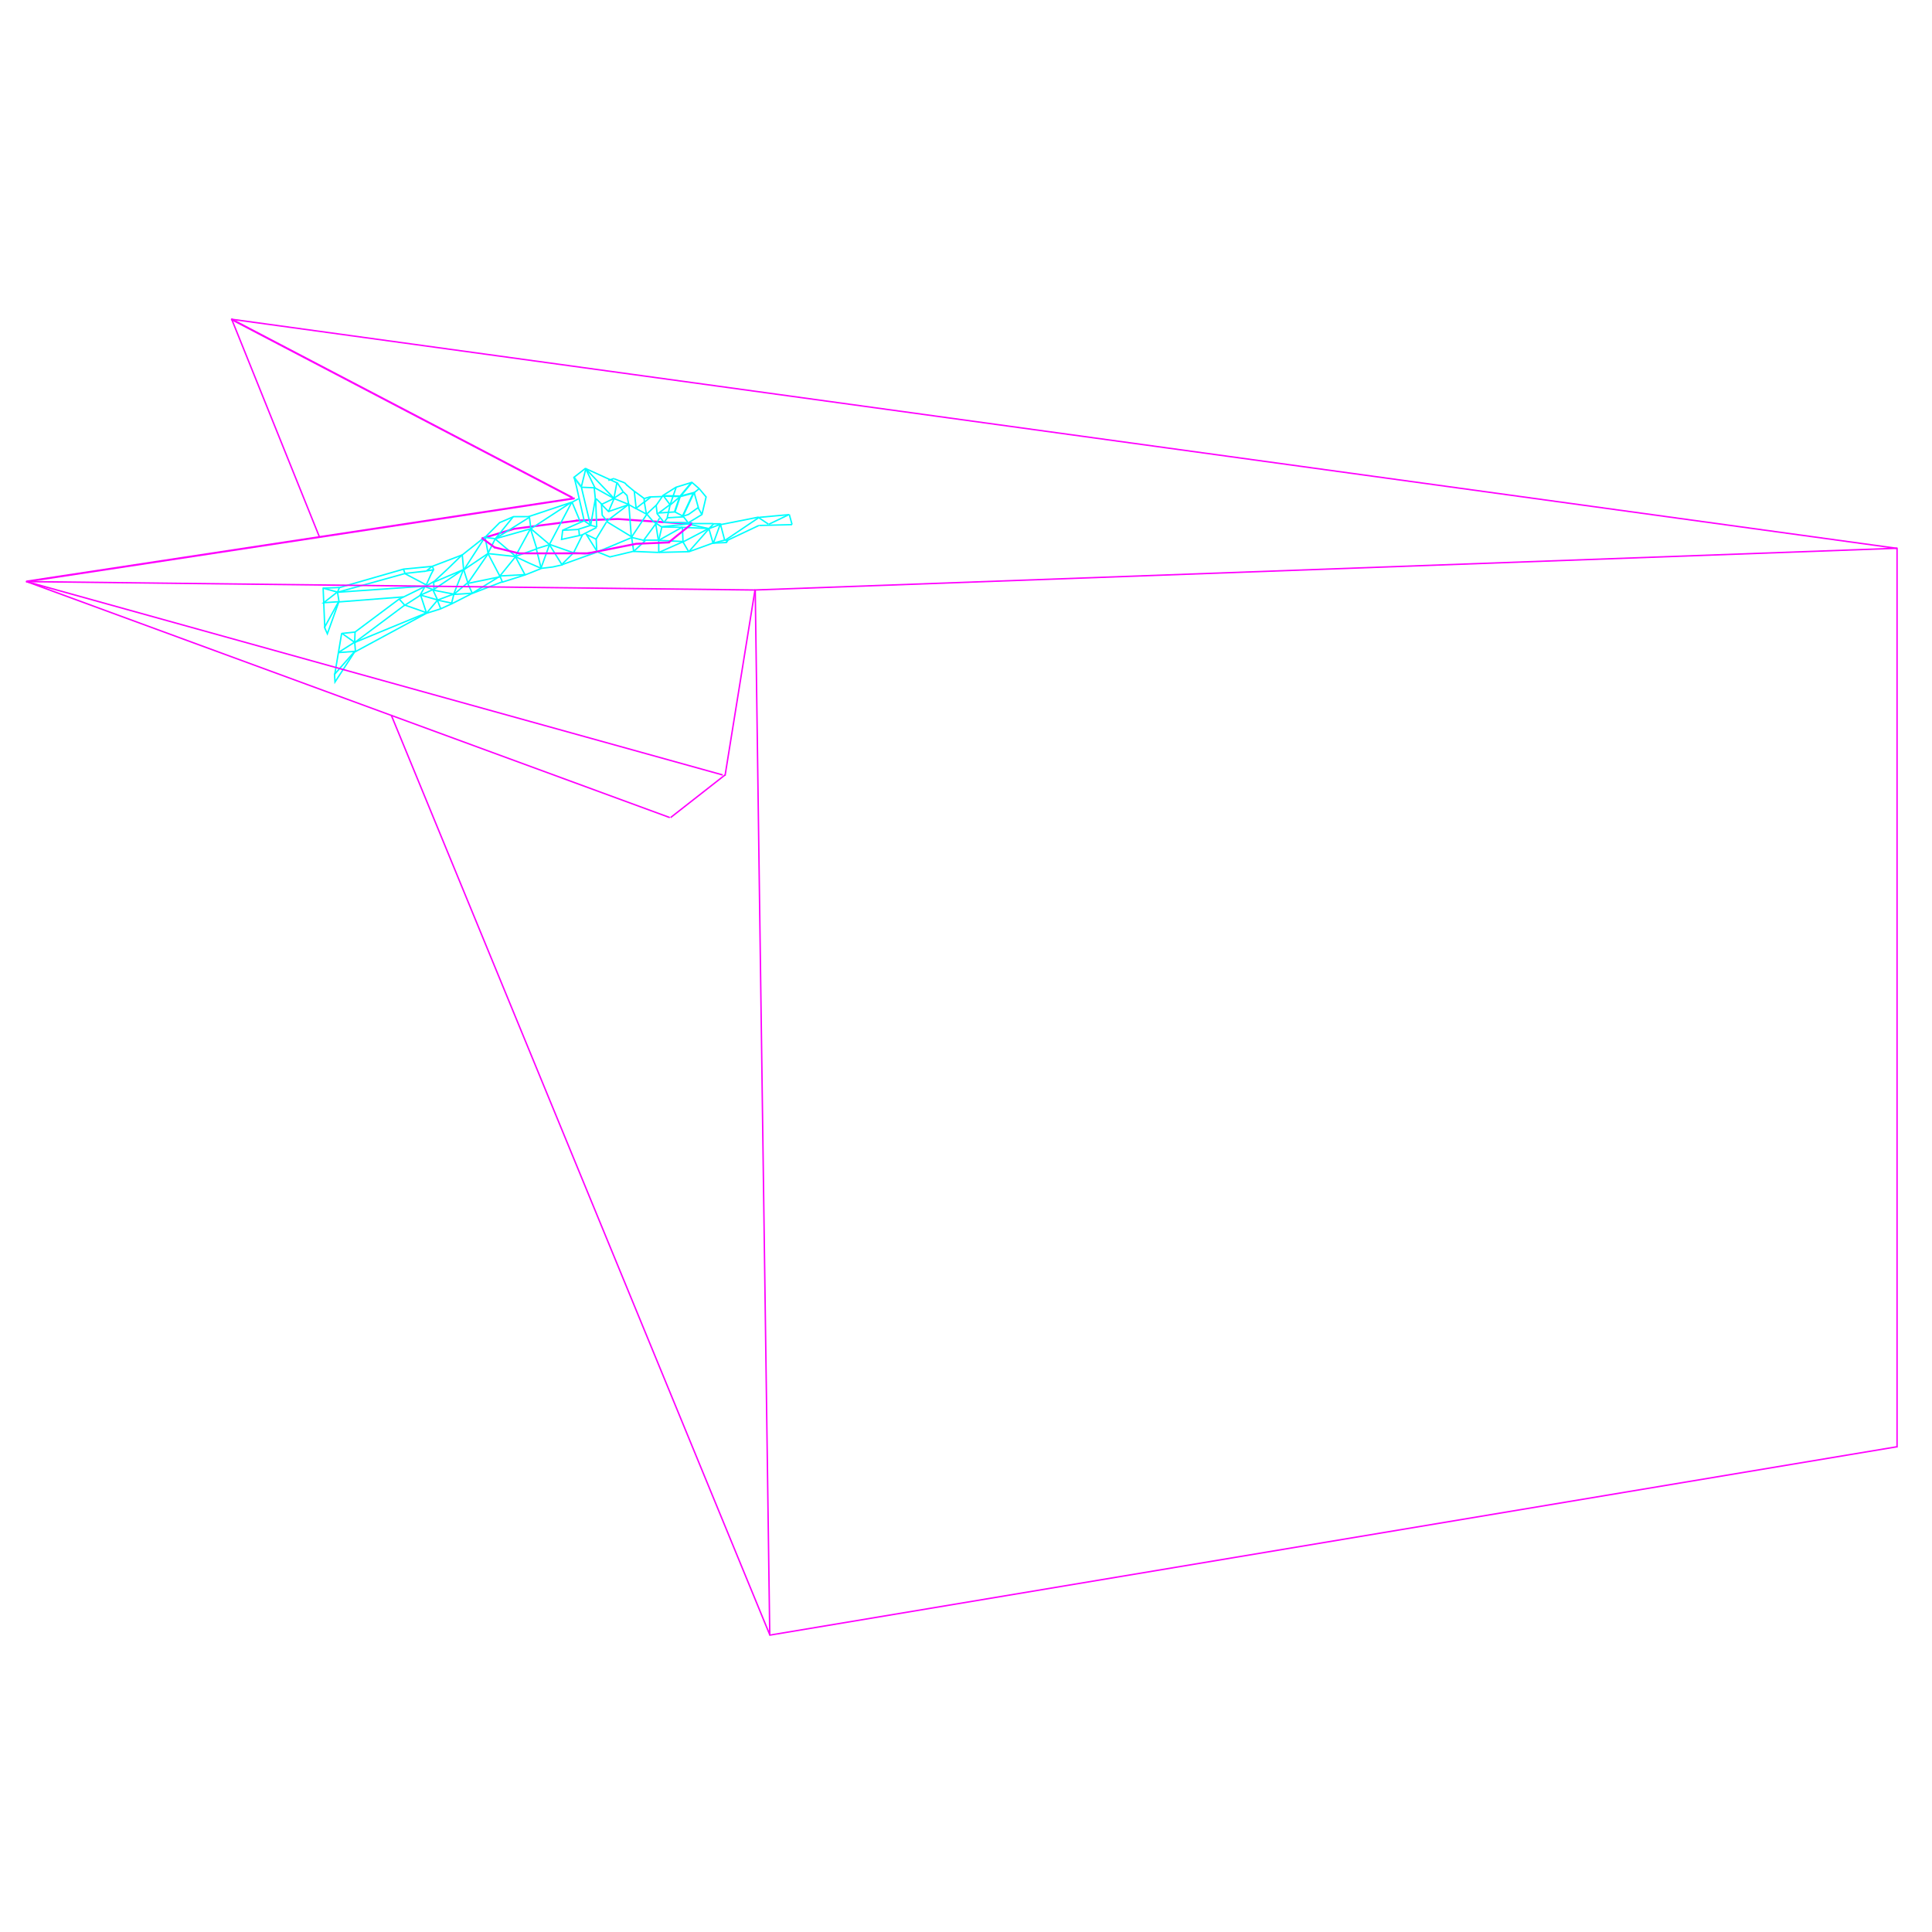
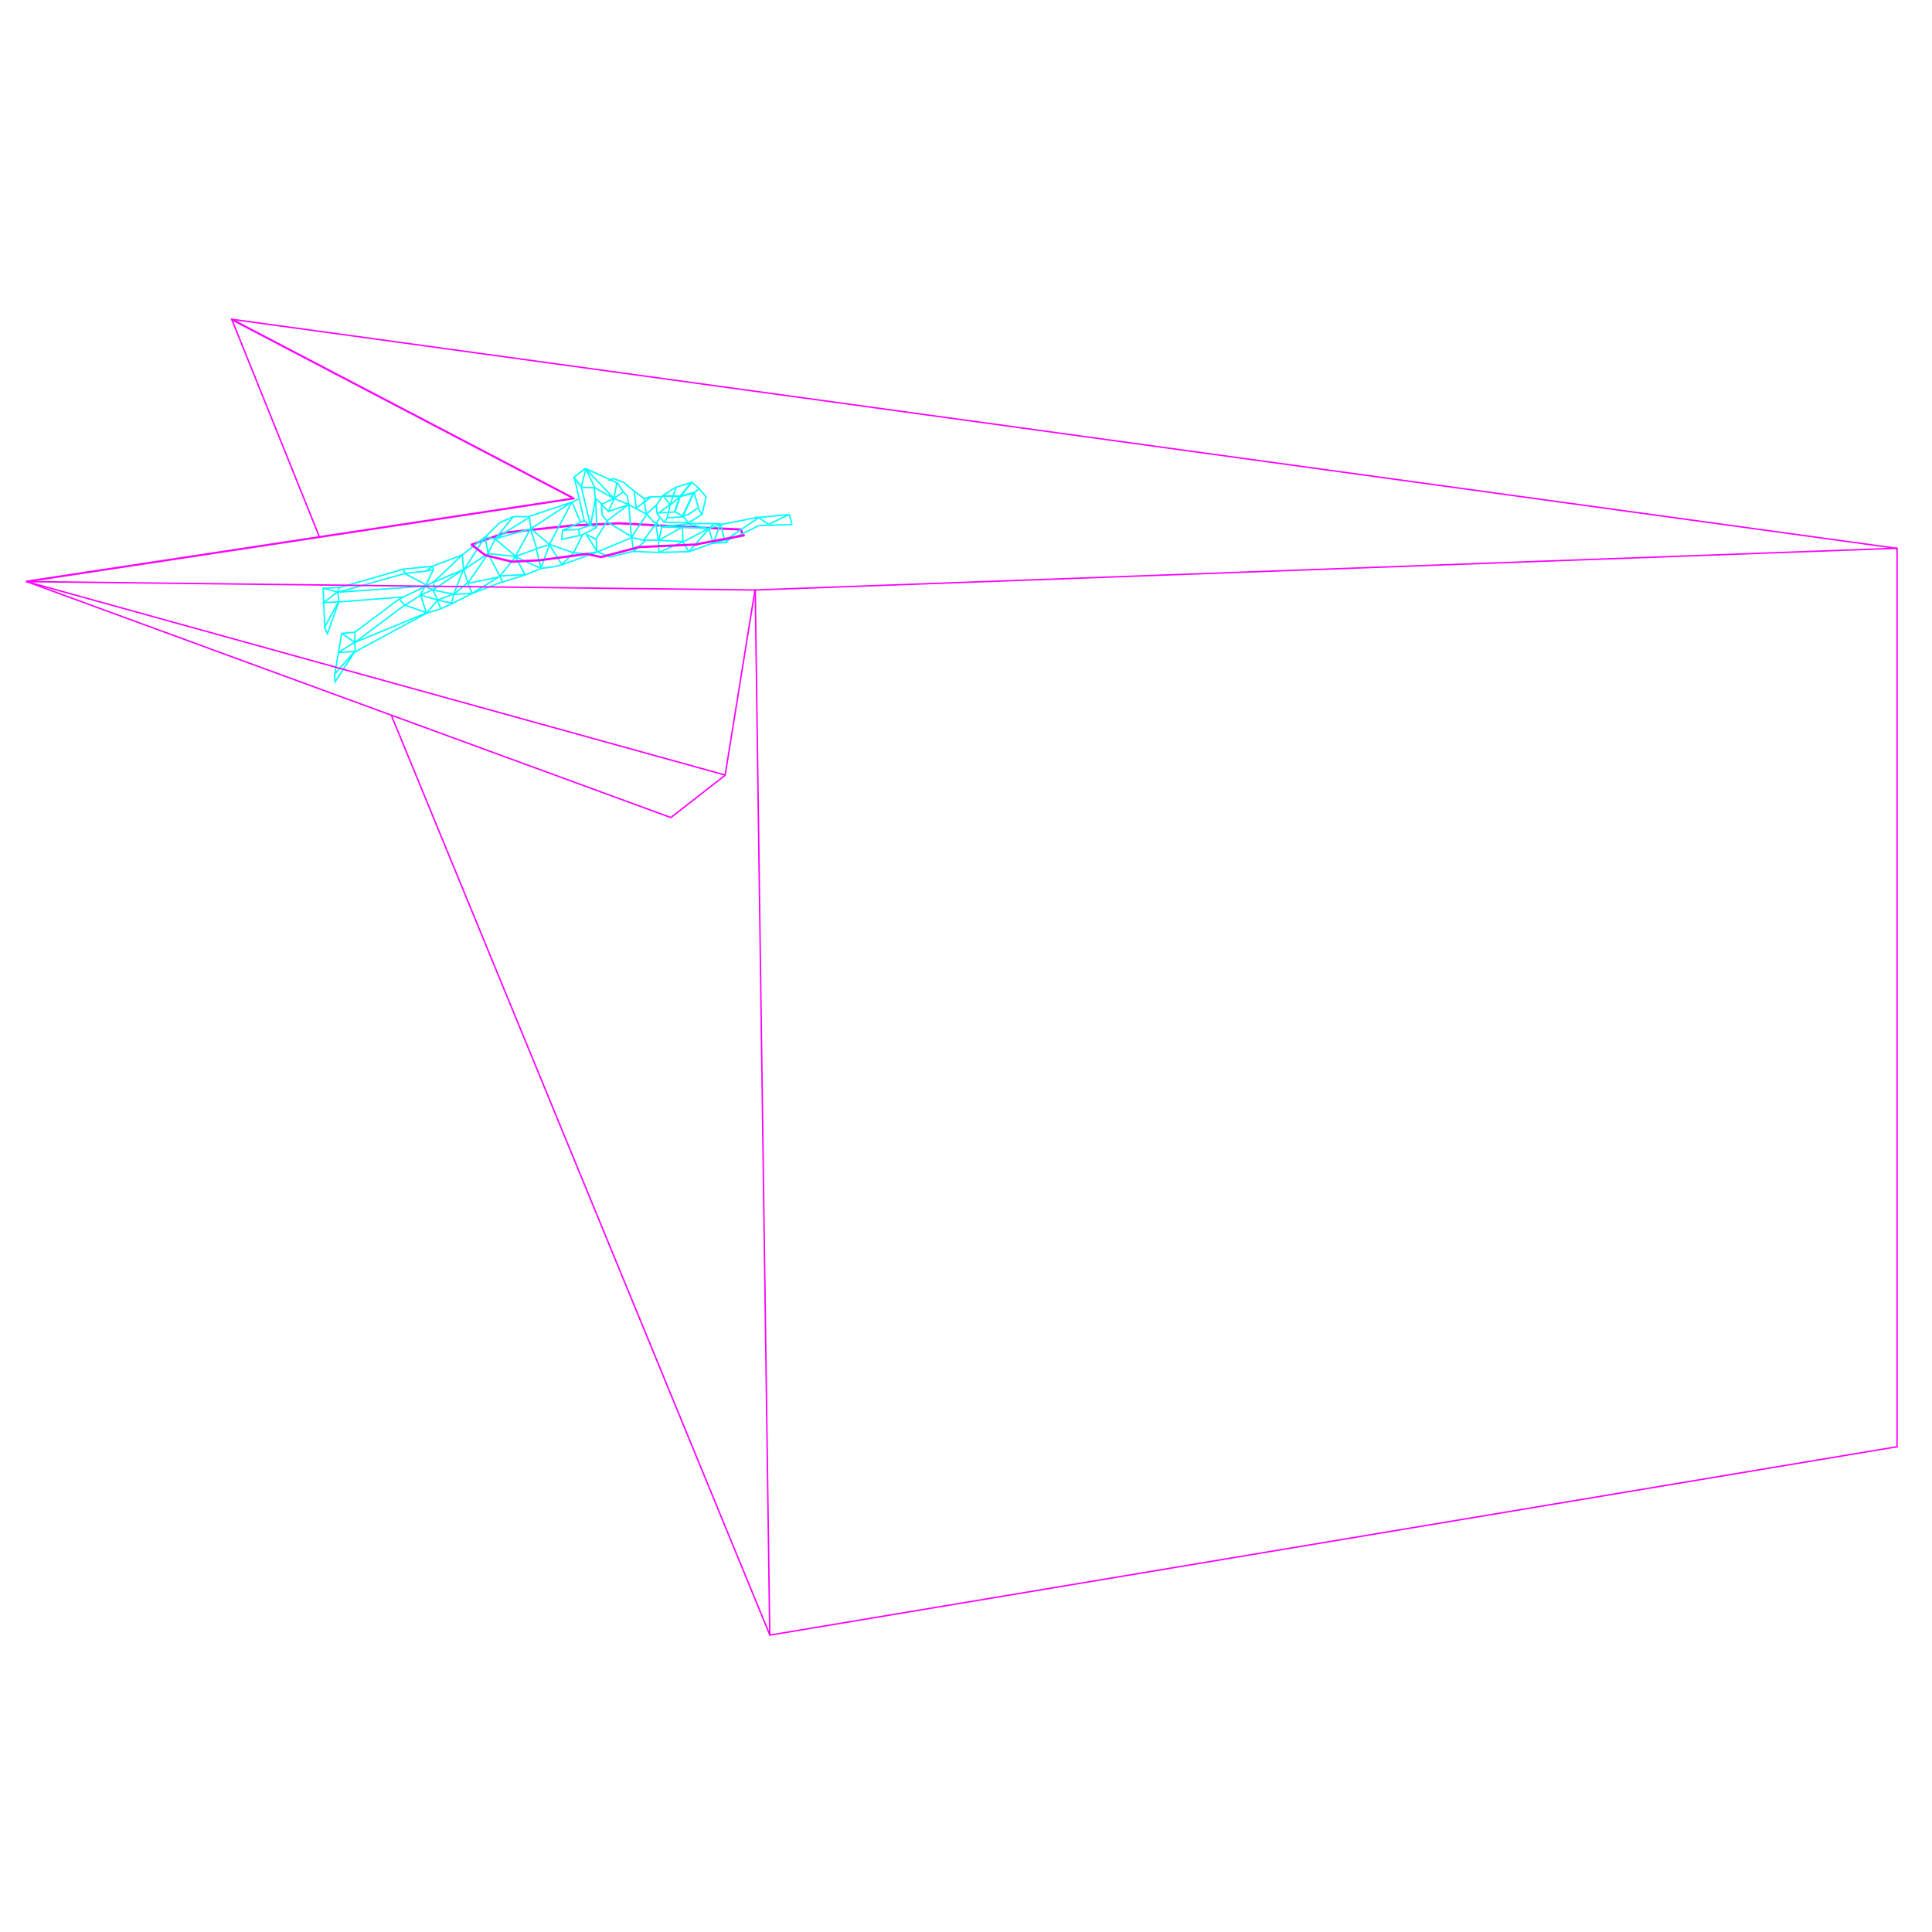
<svg xmlns="http://www.w3.org/2000/svg" id="svg3094" version="1.1" width="1000" height="1000">
  <defs id="defs3098" />
-   <path style="fill:none;stroke:#ff00ff;stroke-width:1px;stroke-linecap:butt;stroke-linejoin:miter;stroke-opacity:1" d="m 358.387,270.843 -8.805,-0.138 -29.854,-2.064 -21.6,0.825" id="path3163" />
-   <path style="fill:none;stroke:#ff00ff;stroke-width:1px;stroke-linecap:butt;stroke-linejoin:miter;stroke-opacity:1" d="m 249.427,278.685 16.647,-4.953 32.606,-4.265" id="path3161" />
+   <path style="fill:none;stroke:#ff00ff;stroke-width:1.141px;stroke-linecap:butt;stroke-linejoin:miter;stroke-opacity:1" d="m 295.399,272.014 25.17,-1.16 30.821,1.712 32.119,1.502 0.935,3.079" id="path3163" />
+   <path style="fill:none;stroke:#ff00ff;stroke-width:1.141px;stroke-linecap:butt;stroke-linejoin:miter;stroke-opacity:1" d="m 243.88,281.997 17.979,-6.377 34.351,-3.627" id="path3161" />
  <path style="fill:none;stroke:#00ffff;stroke-width:0.742px;stroke-linecap:butt;stroke-linejoin:miter;stroke-opacity:1" d="m 349.849,252.212 8.272,-2.553 3.779,3.268 3.574,4.289 -2.145,9.089 -7.047,4.289 -12.664,-0.306 -2.043,-2.553 -1.43,-1.838 -0.511,-4.289 3.574,-5.208 z" id="path2983" />
  <path style="fill:none;stroke:#00ffff;stroke-width:0.742px;stroke-linecap:butt;stroke-linejoin:miter;stroke-opacity:1" d="m 343.21,256.399 3.574,4.8 -5.815,4.321 8.339,-0.552 4.318,2.257" id="path2987" />
  <path style="fill:none;stroke:#00ffff;stroke-width:0.742px;stroke-linecap:butt;stroke-linejoin:miter;stroke-opacity:1" d="m 345.34,267.998 1.569,-6.898 3.042,-8.786" id="path2989" />
  <path style="fill:none;stroke:#00ffff;stroke-width:0.742px;stroke-linecap:butt;stroke-linejoin:miter;stroke-opacity:1" d="m 351.949,257.074 -4.969,4.242" id="path2993" />
  <path style="fill:none;stroke:#00ffff;stroke-width:0.742px;stroke-linecap:butt;stroke-linejoin:miter;stroke-opacity:1" d="m 353.52,267.191 2.845,-0.91 5.086,-3.617 -2.145,-7.66 2.695,-2.18" id="path2997" />
  <path style="fill:none;stroke:#00ffff;stroke-width:0.742px;stroke-linecap:butt;stroke-linejoin:miter;stroke-opacity:1" d="m 353.423,267.021 2.553,3.268" id="path2999" />
  <path style="fill:none;stroke:#00ffff;stroke-width:0.742px;stroke-linecap:butt;stroke-linejoin:miter;stroke-opacity:1" d="m 363.161,266.106 -1.949,-3.508" id="path3001" />
  <path style="fill:none;stroke:#00ffff;stroke-width:0.742px;stroke-linecap:butt;stroke-linejoin:miter;stroke-opacity:1" d="m 343.823,270.186 1.697,-2.203 8.078,-0.457" id="path3003" />
  <path style="fill:none;stroke:#00ffff;stroke-width:0.742px;stroke-linecap:butt;stroke-linejoin:miter;stroke-opacity:1" d="m 342.802,257.012 -6.536,0.204 -2.757,0.817" id="path3007" />
  <path style="fill:none;stroke:#00ffff;stroke-width:0.742px;stroke-linecap:butt;stroke-linejoin:miter;stroke-opacity:1" d="m 334.938,265.897 4.8,-4.494" id="path3009" />
  <path style="fill:none;stroke:#00ffff;stroke-width:0.742px;stroke-linecap:butt;stroke-linejoin:miter;stroke-opacity:1" d="m 333.406,257.829 0.102,2.145 3.268,-2.655" id="path3011" />
  <path style="fill:none;stroke:#00ffff;stroke-width:0.742px;stroke-linecap:butt;stroke-linejoin:miter;stroke-opacity:1" d="m 333.508,259.872 1.021,5.923 3.677,4.289 1.634,0.613 1.532,-2.451" id="path3013" />
  <path style="fill:none;stroke:#00ffff;stroke-width:0.742px;stroke-linecap:butt;stroke-linejoin:miter;stroke-opacity:1" d="m 328.365,254.287 5.199,3.827" id="path3783" />
  <path style="fill:none;stroke:#00ffff;stroke-width:0.742px;stroke-linecap:butt;stroke-linejoin:miter;stroke-opacity:1" d="m 324.466,251.109 3.827,3.177" id="path3785" />
  <path style="fill:none;stroke:#00ffff;stroke-width:0.742px;stroke-linecap:butt;stroke-linejoin:miter;stroke-opacity:1" d="m 323.238,249.809 1.444,1.517" id="path3787" />
  <path style="fill:none;stroke:#00ffff;stroke-width:0.742px;stroke-linecap:butt;stroke-linejoin:miter;stroke-opacity:1" d="m 317.967,247.86 5.272,2.022" id="path3789" />
  <path style="fill:none;stroke:#00ffff;stroke-width:0.742px;stroke-linecap:butt;stroke-linejoin:miter;stroke-opacity:1" d="m 319.339,249.665 3.105,4.694" id="path3791" />
  <path style="fill:none;stroke:#00ffff;stroke-width:0.742px;stroke-linecap:butt;stroke-linejoin:miter;stroke-opacity:1" d="m 322.588,254.648 -4.838,3.25" id="path3793" />
  <path style="fill:none;stroke:#00ffff;stroke-width:0.742px;stroke-linecap:butt;stroke-linejoin:miter;stroke-opacity:1" d="m 317.894,247.643 -3.033,1.011" id="path3795" />
  <path style="fill:none;stroke:#00ffff;stroke-width:0.742px;stroke-linecap:butt;stroke-linejoin:miter;stroke-opacity:1" d="m 319.266,249.882 -16.32,-7.438" id="path3797" />
  <path style="fill:none;stroke:#00ffff;stroke-width:0.742px;stroke-linecap:butt;stroke-linejoin:miter;stroke-opacity:1" d="m 322.444,254.431 2.094,2.022 0.867,4.622 -7.583,-3.033" id="path3799" />
  <path style="fill:none;stroke:#00ffff;stroke-width:0.742px;stroke-linecap:butt;stroke-linejoin:miter;stroke-opacity:1" d="m 329.304,263.458 -1.011,-9.243" id="path3801" />
  <path style="fill:none;stroke:#00ffff;stroke-width:0.742px;stroke-linecap:butt;stroke-linejoin:miter;stroke-opacity:1" d="m 328.943,263.313 4.55,-3.539" id="path3803" />
  <path style="fill:none;stroke:#00ffff;stroke-width:0.742px;stroke-linecap:butt;stroke-linejoin:miter;stroke-opacity:1" d="m 303.09,242.371 -5.922,4.622 1.155,4.622 4.044,17.909 -11.121,4.911 -0.578,4.766 10.543,-2.311 7.655,-3.9" id="path3805" />
  <path style="fill:none;stroke:#00ffff;stroke-width:0.742px;stroke-linecap:butt;stroke-linejoin:miter;stroke-opacity:1" d="m 308.145,258.258 -2.455,13.865 -4.766,-19.931 6.644,0.289 z" id="path3807" />
  <path style="fill:none;stroke:#00ffff;stroke-width:0.742px;stroke-linecap:butt;stroke-linejoin:miter;stroke-opacity:1" d="m 300.924,251.904 2.311,-9.388" id="path3811" />
  <path style="fill:none;stroke:#00ffff;stroke-width:0.742px;stroke-linecap:butt;stroke-linejoin:miter;stroke-opacity:1" d="m 308.001,252.626 -4.911,-10.11" id="path3813" />
  <path style="fill:none;stroke:#00ffff;stroke-width:0.742px;stroke-linecap:butt;stroke-linejoin:miter;stroke-opacity:1" d="M 308.867,272.846 308.29,258.114" id="path3826" />
  <path style="fill:none;stroke:#00ffff;stroke-width:0.742px;stroke-linecap:butt;stroke-linejoin:miter;stroke-opacity:1" d="m 305.628,271.923 -6.638,2.145 -7.762,0.409" id="path3828" />
  <path style="fill:none;stroke:#00ffff;stroke-width:0.742px;stroke-linecap:butt;stroke-linejoin:miter;stroke-opacity:1" d="m 299.602,274.169 0.306,2.962" id="path3830" />
  <path style="fill:none;stroke:#00ffff;stroke-width:0.742px;stroke-linecap:butt;stroke-linejoin:miter;stroke-opacity:1" d="m 308.691,272.74 -3.064,-0.919 -3.472,-2.349" id="path3832" />
  <path style="fill:none;stroke:#00ffff;stroke-width:0.742px;stroke-linecap:butt;stroke-linejoin:miter;stroke-opacity:1" d="m 307.721,252.416 10.162,5.668" id="path3834" />
  <path style="fill:none;stroke:#00ffff;stroke-width:0.742px;stroke-linecap:butt;stroke-linejoin:miter;stroke-opacity:1" d="m 303.023,242.51 14.757,15.421 1.532,-8.17" id="path3836" />
  <path style="fill:none;stroke:#00ffff;stroke-width:0.742px;stroke-linecap:butt;stroke-linejoin:miter;stroke-opacity:1" d="m 317.73,257.982 -6.23,3.013 -3.013,-2.911" id="path3838" />
  <path style="fill:none;stroke:#00ffff;stroke-width:0.742px;stroke-linecap:butt;stroke-linejoin:miter;stroke-opacity:1" d="m 311.347,261.097 3.626,3.677 10.519,-3.626" id="path3840" />
  <path style="fill:none;stroke:#00ffff;stroke-width:0.742px;stroke-linecap:butt;stroke-linejoin:miter;stroke-opacity:1" d="m 317.832,258.136 -2.911,6.74" id="path3842" />
  <path style="fill:none;stroke:#00ffff;stroke-width:0.742px;stroke-linecap:butt;stroke-linejoin:miter;stroke-opacity:1" d="m 313.917,270.169 -5.346,8.793 0.324,6.646" id="path3844" />
  <path style="fill:none;stroke:#00ffff;stroke-width:0.742px;stroke-linecap:butt;stroke-linejoin:miter;stroke-opacity:1" d="m 308.759,279.191 -5.276,-2.571 5.617,8.885" id="path3846" />
  <path style="fill:none;stroke:#00ffff;stroke-width:0.742px;stroke-linecap:butt;stroke-linejoin:miter;stroke-opacity:1" d="m 311.709,266.745 -0.401,-6.008" id="path3848" />
  <path style="fill:none;stroke:#00ffff;stroke-width:0.742px;stroke-linecap:butt;stroke-linejoin:miter;stroke-opacity:1" d="m 311.649,266.618 2.837,3.402" id="path3860" />
  <path style="fill:none;stroke:#00ffff;stroke-width:0.742px;stroke-linecap:butt;stroke-linejoin:miter;stroke-opacity:1" d="m 309.156,285.7 17.548,-7.366" id="path3862" />
  <path style="fill:none;stroke:#00ffff;stroke-width:0.742px;stroke-linecap:butt;stroke-linejoin:miter;stroke-opacity:1" d="m 308.744,285.445 6.933,2.813 12.545,-2.991" id="path3864" />
  <path style="fill:none;stroke:#00ffff;stroke-width:0.742px;stroke-linecap:butt;stroke-linejoin:miter;stroke-opacity:1" d="m 313.923,269.813 11.41,-8.666" id="path3881" />
  <path style="fill:none;stroke:#00ffff;stroke-width:0.742px;stroke-linecap:butt;stroke-linejoin:miter;stroke-opacity:1" d="m 327.499,278.19 -13.287,-8.088" id="path3883" />
  <path style="fill:none;stroke:#00ffff;stroke-width:0.742px;stroke-linecap:butt;stroke-linejoin:miter;stroke-opacity:1" d="m 325.477,260.714 1.3,17.332" id="path3885" />
  <path style="fill:none;stroke:#00ffff;stroke-width:0.742px;stroke-linecap:butt;stroke-linejoin:miter;stroke-opacity:1" d="m 329.232,263.313 -3.322,-1.878" id="path3887" />
  <path style="fill:none;stroke:#00ffff;stroke-width:0.742px;stroke-linecap:butt;stroke-linejoin:miter;stroke-opacity:1" d="m 299.5,258.136 -3.064,1.634 -22.468,7.512 0.817,6.377 20.63,-13.481" id="path3889" />
  <path style="fill:none;stroke:#00ffff;stroke-width:0.742px;stroke-linecap:butt;stroke-linejoin:miter;stroke-opacity:1" d="M 284.385,281.829 296.028,259.77" id="path3891" />
  <path style="fill:none;stroke:#00ffff;stroke-width:0.742px;stroke-linecap:butt;stroke-linejoin:miter;stroke-opacity:1" d="m 274.785,273.659 9.396,7.966" id="path3893" />
  <path style="fill:none;stroke:#00ffff;stroke-width:0.742px;stroke-linecap:butt;stroke-linejoin:miter;stroke-opacity:1" d="m 296.028,259.77 4.289,10.213" id="path3895" />
  <path style="fill:none;stroke:#00ffff;stroke-width:0.742px;stroke-linecap:butt;stroke-linejoin:miter;stroke-opacity:1" d="m 301.543,276.723 -4.667,9.404 -12.286,-4.297" id="path3899" />
  <path style="fill:none;stroke:#00ffff;stroke-width:0.742px;stroke-linecap:butt;stroke-linejoin:miter;stroke-opacity:1" d="m 296.803,286.042 5.864,0.591 6.424,-1.007" id="path3901" />
  <path style="fill:none;stroke:#00ffff;stroke-width:0.742px;stroke-linecap:butt;stroke-linejoin:miter;stroke-opacity:1" d="m 290.782,292.16 6.009,-5.962" id="path3903" />
  <path style="fill:none;stroke:#00ffff;stroke-width:0.742px;stroke-linecap:butt;stroke-linejoin:miter;stroke-opacity:1" d="m 309.025,285.764 -18.074,6.491" id="path3905" />
  <path style="fill:none;stroke:#00ffff;stroke-width:0.742px;stroke-linecap:butt;stroke-linejoin:miter;stroke-opacity:1" d="m 326.921,278.045 1.083,7.366" id="path3907" />
  <path style="fill:none;stroke:#00ffff;stroke-width:0.742px;stroke-linecap:butt;stroke-linejoin:miter;stroke-opacity:1" d="m 329.219,263.242 5.208,2.757" id="path3909" />
  <path style="fill:none;stroke:#00ffff;stroke-width:0.742px;stroke-linecap:butt;stroke-linejoin:miter;stroke-opacity:1" d="m 326.87,278.05 7.966,-11.949" id="path3911" />
  <path style="fill:none;stroke:#00ffff;stroke-width:0.742px;stroke-linecap:butt;stroke-linejoin:miter;stroke-opacity:1" d="m 273.888,267.395 -8.106,0.028 -7.118,3.055 -7.572,7.572" id="path3044" />
  <path style="fill:none;stroke:#00ffff;stroke-width:0.742px;stroke-linecap:butt;stroke-linejoin:miter;stroke-opacity:1" d="m 256.3,278.969 9.308,-11.444" id="path3046" />
  <path style="fill:none;stroke:#00ffff;stroke-width:0.742px;stroke-linecap:butt;stroke-linejoin:miter;stroke-opacity:1" d="m 273.968,267.761 -17.668,11.107" id="path3048" />
  <path style="fill:none;stroke:#00ffff;stroke-width:0.742px;stroke-linecap:butt;stroke-linejoin:miter;stroke-opacity:1" d="m 251.194,278.152 5.106,0.715" id="path3050" />
  <path style="fill:none;stroke:#00ffff;stroke-width:0.742px;stroke-linecap:butt;stroke-linejoin:miter;stroke-opacity:1" d="m 274.785,273.659 -18.485,5.208" id="path3052" />
  <path style="fill:none;stroke:#00ffff;stroke-width:0.742px;stroke-linecap:butt;stroke-linejoin:miter;stroke-opacity:1" d="m 266.819,287.854 -10.621,-8.987" id="path3054" />
  <path style="fill:none;stroke:#00ffff;stroke-width:0.742px;stroke-linecap:butt;stroke-linejoin:miter;stroke-opacity:1" d="m 274.581,273.659 -7.762,14.196" id="path3056" />
  <path style="fill:none;stroke:#00ffff;stroke-width:0.742px;stroke-linecap:butt;stroke-linejoin:miter;stroke-opacity:1" d="M 277.849,284.076 274.581,273.659" id="path3058" />
  <path style="fill:none;stroke:#00ffff;stroke-width:0.742px;stroke-linecap:butt;stroke-linejoin:miter;stroke-opacity:1" d="m 284.385,281.931 -6.638,2.043" id="path3060" />
  <path style="fill:none;stroke:#00ffff;stroke-width:0.742px;stroke-linecap:butt;stroke-linejoin:miter;stroke-opacity:1" d="m 266.819,287.957 11.03,-3.881" id="path3062" />
  <path style="fill:none;stroke:#00ffff;stroke-width:0.742px;stroke-linecap:butt;stroke-linejoin:miter;stroke-opacity:1" d="m 251.092,278.05 1.532,8.272 3.779,-7.557" id="path3064" />
  <path style="fill:none;stroke:#00ffff;stroke-width:0.742px;stroke-linecap:butt;stroke-linejoin:miter;stroke-opacity:1" d="m 266.717,288.059 -14.196,-1.532" id="path3066" />
  <path style="fill:none;stroke:#00ffff;stroke-width:0.742px;stroke-linecap:butt;stroke-linejoin:miter;stroke-opacity:1" d="m 408.524,266.274 1.444,5.199" id="path3839" />
  <path style="fill:none;stroke:#00ffff;stroke-width:0.742px;stroke-linecap:butt;stroke-linejoin:miter;stroke-opacity:1" d="m 392.925,267.791 15.598,-1.444" id="path3841" />
  <path style="fill:none;stroke:#00ffff;stroke-width:0.742px;stroke-linecap:butt;stroke-linejoin:miter;stroke-opacity:1" d="m 392.925,271.979 17.043,-0.433" id="path3843" />
  <path style="fill:none;stroke:#00ffff;stroke-width:0.742px;stroke-linecap:butt;stroke-linejoin:miter;stroke-opacity:1" d="m 397.98,271.329 10.399,-4.983" id="path3845" />
  <path style="fill:none;stroke:#00ffff;stroke-width:0.742px;stroke-linecap:butt;stroke-linejoin:miter;stroke-opacity:1" d="m 397.764,271.329 -5.055,-3.394 -17.476,11.771" id="path3847" />
-   <path style="fill:none;stroke:#00ffff;stroke-width:0.742px;stroke-linecap:butt;stroke-linejoin:miter;stroke-opacity:1" d="m 392.781,271.979 -17.115,8.088" id="path3849" />
+   <path style="fill:none;stroke:#00ffff;stroke-width:0.742px;stroke-linecap:butt;stroke-linejoin:miter;stroke-opacity:1" d="m 392.781,271.979 c -4.697,2.408 -8.925,4.682 -17.115,8.088" id="path3849" />
  <path style="fill:none;stroke:#00ffff;stroke-width:0.742px;stroke-linecap:butt;stroke-linejoin:miter;stroke-opacity:1" d="m 392.709,267.646 -19.715,3.9" id="path3851" />
  <path style="fill:none;stroke:#00ffff;stroke-width:0.742px;stroke-linecap:butt;stroke-linejoin:miter;stroke-opacity:1" d="m 372.922,271.401 2.166,8.16 -5.994,1.589 -2.166,-7.51" id="path3853" />
  <path style="fill:none;stroke:#00ffff;stroke-width:0.742px;stroke-linecap:butt;stroke-linejoin:miter;stroke-opacity:1" d="m 369.311,280.934 3.466,-9.532 -5.994,2.311 2.672,-2.6 3.466,0" id="path3855" />
  <path style="fill:none;stroke:#00ffff;stroke-width:0.742px;stroke-linecap:butt;stroke-linejoin:miter;stroke-opacity:1" d="m 369.151,281.114 6.843,-0.306 0.817,-1.226" id="path3857" />
  <path style="fill:none;stroke:#00ffff;stroke-width:0.742px;stroke-linecap:butt;stroke-linejoin:miter;stroke-opacity:1" d="m 369.151,271.003 -13.174,0" id="path3859" />
  <path style="fill:none;stroke:#00ffff;stroke-width:0.742px;stroke-linecap:butt;stroke-linejoin:miter;stroke-opacity:1" d="m 366.802,273.557 -13.583,-0.613 0.306,7.557 z" id="path3861" />
  <path style="fill:none;stroke:#00ffff;stroke-width:0.742px;stroke-linecap:butt;stroke-linejoin:miter;stroke-opacity:1" d="M 356.487,285.608 367.006,273.659" id="path3863" />
  <path style="fill:none;stroke:#00ffff;stroke-width:0.742px;stroke-linecap:butt;stroke-linejoin:miter;stroke-opacity:1" d="m 353.525,280.501 2.962,5.106" id="path3865" />
  <path style="fill:none;stroke:#00ffff;stroke-width:0.742px;stroke-linecap:butt;stroke-linejoin:miter;stroke-opacity:1" d="m 368.946,281.114 -12.459,4.494" id="path3867" />
  <path style="fill:none;stroke:#00ffff;stroke-width:0.742px;stroke-linecap:butt;stroke-linejoin:miter;stroke-opacity:1" d="m 367.006,273.659 -10.928,-2.451" id="path3869" />
  <path style="fill:none;stroke:#00ffff;stroke-width:0.742px;stroke-linecap:butt;stroke-linejoin:miter;stroke-opacity:1" d="m 353.117,272.842 -12.153,6.843" id="path3871" />
  <path style="fill:none;stroke:#00ffff;stroke-width:0.742px;stroke-linecap:butt;stroke-linejoin:miter;stroke-opacity:1" d="m 353.525,280.297 -12.562,-0.613" id="path3873" />
  <path style="fill:none;stroke:#00ffff;stroke-width:0.742px;stroke-linecap:butt;stroke-linejoin:miter;stroke-opacity:1" d="m 341.066,285.914 12.459,-5.515" id="path3875" />
  <path style="fill:none;stroke:#00ffff;stroke-width:0.742px;stroke-linecap:butt;stroke-linejoin:miter;stroke-opacity:1" d="m 340.964,279.582 1.634,-6.843" id="path3877" />
  <path style="fill:none;stroke:#00ffff;stroke-width:0.742px;stroke-linecap:butt;stroke-linejoin:miter;stroke-opacity:1" d="m 341.003,285.956 -13.126,-0.548" id="path3879" />
  <path style="fill:none;stroke:#00ffff;stroke-width:0.742px;stroke-linecap:butt;stroke-linejoin:miter;stroke-opacity:1" d="m 340.931,279.634 0.042,6.25" id="path3882" />
  <path style="fill:none;stroke:#00ffff;stroke-width:0.742px;stroke-linecap:butt;stroke-linejoin:miter;stroke-opacity:1" d="m 356.457,285.556 -15.454,0.37" id="path3884" />
  <path style="fill:none;stroke:#00ffff;stroke-width:0.742px;stroke-linecap:butt;stroke-linejoin:miter;stroke-opacity:1" d="m 353.135,272.918 -10.616,-0.144" id="path3886" />
  <path style="fill:none;stroke:#00ffff;stroke-width:0.742px;stroke-linecap:butt;stroke-linejoin:miter;stroke-opacity:1" d="m 326.87,278.152 6.74,1.634" id="path3888" />
  <path style="fill:none;stroke:#00ffff;stroke-width:0.742px;stroke-linecap:butt;stroke-linejoin:miter;stroke-opacity:1" d="m 327.891,285.506 6.128,-5.719" id="path3890" />
  <path style="fill:none;stroke:#00ffff;stroke-width:0.742px;stroke-linecap:butt;stroke-linejoin:miter;stroke-opacity:1" d="m 339.33,270.595 1.43,8.987" id="path3892" />
  <path style="fill:none;stroke:#00ffff;stroke-width:0.742px;stroke-linecap:butt;stroke-linejoin:miter;stroke-opacity:1" d="m 340.759,279.582 -7.557,0 6.332,-8.579" id="path3894" />
  <path style="fill:none;stroke:#00ffff;stroke-width:0.742px;stroke-linecap:butt;stroke-linejoin:miter;stroke-opacity:1" d="m 356.168,271.185 -13.649,1.444" id="path3908" />
  <path style="fill:#00ffff;fill-opacity:1;stroke:#00ffff;stroke-width:0.742px;stroke-linecap:butt;stroke-linejoin:miter;stroke-opacity:1" d="m 342.592,272.774 -3.105,-1.95" id="path3910" />
  <path style="fill:none;stroke:#00ffff;stroke-width:0.742px;stroke-linecap:butt;stroke-linejoin:miter;stroke-opacity:1" d="m 251.096,277.901 -10.977,17.043" id="path3916" />
  <path style="fill:none;stroke:#00ffff;stroke-width:0.742px;stroke-linecap:butt;stroke-linejoin:miter;stroke-opacity:1" d="m 252.684,286.422 -12.421,8.377" id="path3918" />
  <path style="fill:none;stroke:#00ffff;stroke-width:0.742px;stroke-linecap:butt;stroke-linejoin:miter;stroke-opacity:1" d="m 242.141,301.876 10.543,-15.31" id="path3920" />
  <path style="fill:none;stroke:#00ffff;stroke-width:0.742px;stroke-linecap:butt;stroke-linejoin:miter;stroke-opacity:1" d="m 239.975,294.799 2.311,7.221" id="path3922" />
  <path style="fill:none;stroke:#00ffff;stroke-width:0.742px;stroke-linecap:butt;stroke-linejoin:miter;stroke-opacity:1" d="m 258.751,298.554 -16.176,3.322" id="path3924" />
  <path style="fill:none;stroke:#00ffff;stroke-width:0.742px;stroke-linecap:butt;stroke-linejoin:miter;stroke-opacity:1" d="m 252.54,286.422 6.21,11.843" id="path3926" />
  <path style="fill:none;stroke:#00ffff;stroke-width:0.742px;stroke-linecap:butt;stroke-linejoin:miter;stroke-opacity:1" d="m 291.291,292.31 -5.285,1.172 -5.654,0.678 -8.459,3.384 -11.843,3.755 -1.3,-3.177" id="path3928" />
  <path style="fill:none;stroke:#00ffff;stroke-width:0.742px;stroke-linecap:butt;stroke-linejoin:miter;stroke-opacity:1" d="m 284.314,281.8 6.515,10.462" id="path3930" />
  <path style="fill:none;stroke:#00ffff;stroke-width:0.742px;stroke-linecap:butt;stroke-linejoin:miter;stroke-opacity:1" d="m 280.014,294.059 4.445,-12.259" id="path3932" />
  <path style="fill:none;stroke:#00ffff;stroke-width:0.742px;stroke-linecap:butt;stroke-linejoin:miter;stroke-opacity:1" d="m 279.866,294.068 -5.998,-2.624 -7.03,-3.289" id="path3938" />
  <path style="fill:none;stroke:#00ffff;stroke-width:0.742px;stroke-linecap:butt;stroke-linejoin:miter;stroke-opacity:1" d="m 266.839,288.155 -8.088,9.966" id="path3942" />
  <path style="fill:none;stroke:#00ffff;stroke-width:0.742px;stroke-linecap:butt;stroke-linejoin:miter;stroke-opacity:1" d="m 272.038,297.399 -13.432,0.722" id="path3944" />
  <path style="fill:none;stroke:#00ffff;stroke-width:0.742px;stroke-linecap:butt;stroke-linejoin:miter;stroke-opacity:1" d="m 266.55,287.722 5.055,9.532" id="path3948" />
  <path style="fill:none;stroke:#00ffff;stroke-width:0.742px;stroke-linecap:butt;stroke-linejoin:miter;stroke-opacity:1" d="m 277.526,283.822 2.535,10.195" id="path3950" />
  <path style="fill:none;stroke:#00ffff;stroke-width:0.742px;stroke-linecap:butt;stroke-linejoin:miter;stroke-opacity:1" d="m 259.977,301.131 -15.523,6.025" id="path3952" />
  <path style="fill:none;stroke:#00ffff;stroke-width:0.742px;stroke-linecap:butt;stroke-linejoin:miter;stroke-opacity:1" d="m 239.245,287.037 0.715,7.66" id="path3954" />
  <path style="fill:none;stroke:#00ffff;stroke-width:0.742px;stroke-linecap:butt;stroke-linejoin:miter;stroke-opacity:1" d="m 250.99,277.948 -11.745,9.294" id="path3956" />
  <path style="fill:none;stroke:#00ffff;stroke-width:0.742px;stroke-linecap:butt;stroke-linejoin:miter;stroke-opacity:1" d="m 242.105,302.05 2.349,5.004 14.298,-8.783" id="path3958" />
  <path style="fill:none;stroke:#00ffff;stroke-width:0.742px;stroke-linecap:butt;stroke-linejoin:miter;stroke-opacity:1" d="m 239.143,287.242 -7.455,7.251 -6.832,6.342 -4.3,2.441 -13.991,6.843" id="path3960" />
  <path style="fill:none;stroke:#00ffff;stroke-width:0.742px;stroke-linecap:butt;stroke-linejoin:miter;stroke-opacity:1" d="m 244.351,307.156 -10.213,5.208 -6.025,2.757 -7.455,2.349 -37.072,20.017" id="path3962" />
  <path style="fill:none;stroke:#00ffff;stroke-width:0.742px;stroke-linecap:butt;stroke-linejoin:miter;stroke-opacity:1" d="m 206.667,310.016 -23.081,17.259" id="path3964" />
  <path style="fill:none;stroke:#00ffff;stroke-width:0.742px;stroke-linecap:butt;stroke-linejoin:miter;stroke-opacity:1" d="m 209.628,313.08 -25.94,19.404" id="path3966" />
  <path style="fill:none;stroke:#00ffff;stroke-width:0.742px;stroke-linecap:butt;stroke-linejoin:miter;stroke-opacity:1" d="m 217.798,307.973 -8.272,5.311 -2.86,-3.166" id="path3968" />
  <path style="fill:none;stroke:#00ffff;stroke-width:0.742px;stroke-linecap:butt;stroke-linejoin:miter;stroke-opacity:1" d="m 220.76,317.369 5.719,-6.74 7.762,1.634" id="path3970" />
  <path style="fill:none;stroke:#00ffff;stroke-width:0.742px;stroke-linecap:butt;stroke-linejoin:miter;stroke-opacity:1" d="m 228.113,315.122 -1.736,-4.494" id="path3972" />
  <path style="fill:none;stroke:#00ffff;stroke-width:0.742px;stroke-linecap:butt;stroke-linejoin:miter;stroke-opacity:1" d="m 241.9,301.744 -7.047,5.923 9.498,-0.613" id="path3976" />
  <path style="fill:none;stroke:#00ffff;stroke-width:0.742px;stroke-linecap:butt;stroke-linejoin:miter;stroke-opacity:1" d="m 239.654,294.901 -15.013,10.111 -0.176,-3.659 z" id="path3978" />
  <path style="fill:none;stroke:#00ffff;stroke-width:0.742px;stroke-linecap:butt;stroke-linejoin:miter;stroke-opacity:1" d="m 235.058,307.565 -10.928,-2.145" id="path3980" />
  <path style="fill:none;stroke:#00ffff;stroke-width:0.742px;stroke-linecap:butt;stroke-linejoin:miter;stroke-opacity:1" d="m 239.858,294.799 -5.004,12.664" id="path3982" />
  <path style="fill:none;stroke:#00ffff;stroke-width:0.742px;stroke-linecap:butt;stroke-linejoin:miter;stroke-opacity:1" d="m 219.841,303.786 -2.349,4.187 8.987,2.553 -2.451,-5.311 -6.536,2.86" id="path3984" />
  <path style="fill:none;stroke:#00ffff;stroke-width:0.742px;stroke-linecap:butt;stroke-linejoin:miter;stroke-opacity:1" d="m 224.232,305.216 -4.596,-1.736" id="path3986" />
  <path style="fill:none;stroke:#00ffff;stroke-width:0.742px;stroke-linecap:butt;stroke-linejoin:miter;stroke-opacity:1" d="m 233.73,312.263 1.226,-4.8" id="path3990" />
  <path style="fill:none;stroke:#00ffff;stroke-width:0.742px;stroke-linecap:butt;stroke-linejoin:miter;stroke-opacity:1" d="m 226.377,310.629 8.477,-3.166" id="path3992" />
  <path style="fill:none;stroke:#00ffff;stroke-width:0.742px;stroke-linecap:butt;stroke-linejoin:miter;stroke-opacity:1" d="m 220.76,317.369 -3.064,-9.396" id="path3994" />
  <path style="fill:none;stroke:#00ffff;stroke-width:0.742px;stroke-linecap:butt;stroke-linejoin:miter;stroke-opacity:1" d="m 183.994,337.284 -0.409,-5.106 0.204,-5.208" id="path3996" />
  <path style="fill:none;stroke:#00ffff;stroke-width:0.742px;stroke-linecap:butt;stroke-linejoin:miter;stroke-opacity:1" d="m 183.484,332.586 37.378,-15.421 -11.336,-3.983" id="path3998" />
  <path style="fill:none;stroke:#00ffff;stroke-width:0.742px;stroke-linecap:butt;stroke-linejoin:miter;stroke-opacity:1" d="m 175.343,311.553 33.435,-2.6" id="path4000" />
  <path style="fill:none;stroke:#00ffff;stroke-width:0.742px;stroke-linecap:butt;stroke-linejoin:miter;stroke-opacity:1" d="m 175.487,304.187 33.363,-9.605 14.876,-1.444 15.526,-5.922" id="path4002" />
  <path style="fill:none;stroke:#00ffff;stroke-width:0.742px;stroke-linecap:butt;stroke-linejoin:miter;stroke-opacity:1" d="m 175.487,311.408 -0.794,-4.911 0.939,-2.239" id="path4004" />
  <path style="fill:none;stroke:#00ffff;stroke-width:0.742px;stroke-linecap:butt;stroke-linejoin:miter;stroke-opacity:1" d="m 208.811,294.493 0.817,2.349 -34.927,9.702" id="path4006" />
  <path style="fill:none;stroke:#00ffff;stroke-width:0.742px;stroke-linecap:butt;stroke-linejoin:miter;stroke-opacity:1" d="m 223.722,292.961 0.715,1.838 -1.328,2.451 -2.451,5.413" id="path4008" />
  <path style="fill:none;stroke:#00ffff;stroke-width:0.742px;stroke-linecap:butt;stroke-linejoin:miter;stroke-opacity:1" d="m 224.437,294.901 -3.677,0.613 2.86,-2.349" id="path4010" />
  <path style="fill:none;stroke:#00ffff;stroke-width:0.742px;stroke-linecap:butt;stroke-linejoin:miter;stroke-opacity:1" d="m 209.322,296.842 11.03,-1.226" id="path4012" />
  <path style="fill:none;stroke:#00ffff;stroke-width:0.742px;stroke-linecap:butt;stroke-linejoin:miter;stroke-opacity:1" d="m 220.045,303.378 -45.344,3.166" id="path4014" />
  <path style="fill:none;stroke:#00ffff;stroke-width:0.742px;stroke-linecap:butt;stroke-linejoin:miter;stroke-opacity:1" d="m 209.628,296.944 11.03,5.821" id="path4016" />
  <path style="fill:none;stroke:#00ffff;stroke-width:0.742px;stroke-linecap:butt;stroke-linejoin:miter;stroke-opacity:1" d="m 183.719,327.151 -6.86,0.722" id="path4020" />
  <path style="fill:none;stroke:#00ffff;stroke-width:0.742px;stroke-linecap:butt;stroke-linejoin:miter;stroke-opacity:1" d="m 176.859,327.729 -3.683,21.809 0.217,3.466 10.327,-15.815" id="path4030" />
  <path style="fill:none;stroke:#00ffff;stroke-width:0.742px;stroke-linecap:butt;stroke-linejoin:miter;stroke-opacity:1" d="m 175.415,337.55 8.088,-5.127 -6.572,-4.622" id="path4032" />
  <path style="fill:none;stroke:#00ffff;stroke-width:0.742px;stroke-linecap:butt;stroke-linejoin:miter;stroke-opacity:1" d="m 183.864,337.117 -8.594,0.65" id="path4034" />
  <path style="fill:none;stroke:#00ffff;stroke-width:0.742px;stroke-linecap:butt;stroke-linejoin:miter;stroke-opacity:1" d="m 175.416,311.395 -5.974,16.647 -1.43,-3.217" id="path4036" />
  <path style="fill:none;stroke:#00ffff;stroke-width:0.742px;stroke-linecap:butt;stroke-linejoin:miter;stroke-opacity:1" d="m 167.246,304.144 0.868,20.987" id="path4040" />
  <path style="fill:none;stroke:#00ffff;stroke-width:0.742px;stroke-linecap:butt;stroke-linejoin:miter;stroke-opacity:1" d="m 175.62,304.093 -8.477,0.357" id="path4042" />
  <path style="fill:none;stroke:#00ffff;stroke-width:0.742px;stroke-linecap:butt;stroke-linejoin:miter;stroke-opacity:1" d="m 167.246,304.45 7.353,1.991 -7.047,5.515 7.762,-0.511" id="path4044" />
  <path style="fill:none;stroke:#00ffff;stroke-width:0.742px;stroke-linecap:butt;stroke-linejoin:miter;stroke-opacity:1" d="m 167.904,324.84 7.366,-13.432" id="path4046" />
  <path style="fill:none;stroke:#00ffff;stroke-width:0.742px;stroke-linecap:butt;stroke-linejoin:miter;stroke-opacity:1" d="m 172.959,349.249 10.399,-11.843" id="path4048" />
  <path style="fill:none;stroke:#ff00ff;stroke-width:0.742px;stroke-linecap:butt;stroke-linejoin:miter;stroke-opacity:0" d="M 12.932,301.437 391.21,305.522" id="path4083" />
  <path style="fill:none;stroke:#ff00ff;stroke-width:0.742px;stroke-linecap:butt;stroke-linejoin:miter;stroke-opacity:1" d="m 13.34,301.029 377.526,4.356" id="path4089" />
  <path style="fill:none;stroke:#ff00ff;stroke-width:0.742px;stroke-linecap:butt;stroke-linejoin:miter;stroke-opacity:1" d="M 390.797,305.316 375.278,401.522" id="path4091" />
-   <path style="fill:none;stroke:#ff00ff;stroke-width:0.742px;stroke-linecap:butt;stroke-linejoin:miter;stroke-opacity:1" d="M 347.091,423.173 375.278,401.113" id="path4093" />
-   <path style="fill:none;stroke:#ff00ff;stroke-width:0.742px;stroke-linecap:butt;stroke-linejoin:miter;stroke-opacity:1" d="M 13.749,301.029 346.683,423.173" id="path4095" />
-   <path style="fill:#ff00ff;fill-opacity:1;stroke:#ff00ff;stroke-width:0.742px;stroke-linecap:butt;stroke-linejoin:miter;stroke-opacity:1" d="M 374.053,401.113 13.74,301.033" id="path4110" />
+   <path style="fill:none;stroke:#ff00ff;stroke-width:0.742px;stroke-linecap:butt;stroke-linejoin:miter;stroke-opacity:1" d="M 347.091,423.27 375.278,401.308" id="path4093" />
+   <path style="fill:none;stroke:#ff00ff;stroke-width:0.742px;stroke-linecap:butt;stroke-linejoin:miter;stroke-opacity:1" d="M 13.749,301.029 347.266,423.173" id="path4095" />
+   <path style="fill:#ff00ff;fill-opacity:1;stroke:#ff00ff;stroke-width:0.742px;stroke-linecap:butt;stroke-linejoin:miter;stroke-opacity:1" d="M 375.153,401.113 13.74,301.033" id="path4110" />
  <path style="fill:none;stroke:#ff00ff;stroke-width:0.742px;stroke-linecap:butt;stroke-linejoin:miter;stroke-opacity:1" d="m 390.905,305.282 7.521,541.096" id="path4116" />
  <path style="fill:none;stroke:#ff00ff;stroke-width:0.742px;stroke-linecap:butt;stroke-linejoin:miter;stroke-opacity:1" d="M 390.492,305.382 981.93,283.777" id="path4118" />
  <path style="fill:none;stroke:#ff00ff;stroke-width:0.742px;stroke-linecap:butt;stroke-linejoin:miter;stroke-opacity:1" d="M 398.155,846.387 981.867,748.835" id="path4120" />
  <path style="fill:none;stroke:#ff00ff;stroke-width:0.742px;stroke-linecap:butt;stroke-linejoin:miter;stroke-opacity:1" d="M 119.864,165.243 981.824,283.82" id="path4133" />
  <path style="fill:none;stroke:#ff00ff;stroke-width:0.742px;stroke-linecap:butt;stroke-linejoin:miter;stroke-opacity:1" d="M 202.479,370.067 398.442,846.189" id="path4135" />
  <path style="fill:none;stroke:#ff00ff;stroke-width:0.742px;stroke-linecap:butt;stroke-linejoin:miter;stroke-opacity:1" d="M 165.449,278.19 119.81,164.957" id="path4137" />
  <path style="fill:none;stroke:#ff00ff;stroke-width:0.742px;stroke-linecap:butt;stroke-linejoin:miter;stroke-opacity:1" d="m 981.912,283.463 0,465.759" id="path4139" />
  <path style="fill:none;stroke:#ff00ff;stroke-width:1px;stroke-linecap:butt;stroke-linejoin:miter;stroke-opacity:1" d="M 297.441,257.911 13.758,300.973" id="path3959" />
  <path style="fill:none;stroke:#ff00ff;stroke-width:1px;stroke-linecap:butt;stroke-linejoin:miter;stroke-opacity:1" d="m 119.66,165.184 176.68,92.452" id="path3973" />
  <path style="fill:none;stroke:#00ffff;stroke-width:1px;stroke-linecap:butt;stroke-linejoin:miter;stroke-opacity:1" d="m 343.116,256.673 8.751,0.201" id="path4310" />
  <path style="fill:none;stroke:#00ffff;stroke-width:1px;stroke-linecap:butt;stroke-linejoin:miter;stroke-opacity:1" d="m 357.975,249.794 -5.97,7.178" id="path4312" />
  <path style="fill:none;stroke:#00ffff;stroke-width:1px;stroke-linecap:butt;stroke-linejoin:miter;stroke-opacity:1" d="m 351.867,256.972 7.896,-2.087" id="path4325" />
  <path style="fill:none;stroke:#00ffff;stroke-width:1px;stroke-linecap:butt;stroke-linejoin:miter;stroke-opacity:1" d="m 359.066,255.019 -5.642,12.063" id="path4353" />
  <path style="fill:none;stroke:#00ffff;stroke-width:1px;stroke-linecap:butt;stroke-linejoin:miter;stroke-opacity:1" d="m 352.059,256.673 -2.752,8.117" id="path4366" />
  <path style="fill:none;stroke:#0fffff;stroke-width:1px;stroke-linecap:butt;stroke-linejoin:miter;stroke-opacity:0.941" d="m 300.794,251.906 -3.891,-5.059" id="path4411" />
-   <path style="fill:none;stroke:#ff00ff;stroke-width:1px;stroke-linecap:butt;stroke-linejoin:miter;stroke-opacity:1" d="m 249.34,278.441 6.884,5.037" id="path4413" />
-   <path style="fill:none;stroke:#ff00ff;stroke-width:1px;stroke-linecap:butt;stroke-linejoin:miter;stroke-opacity:1" d="m 268.29,286.416 36.438,-0.015" id="path4415" />
-   <path style="fill:none;stroke:#ff00ff;stroke-width:1px;stroke-linecap:butt;stroke-linejoin:miter;stroke-opacity:1" d="m 304.088,286.439 25.13,-4.967 17.415,-0.72" id="path4417" />
-   <path style="fill:none;stroke:#ff00ff;stroke-width:1px;stroke-linecap:butt;stroke-linejoin:miter;stroke-opacity:1" d="m 255.828,283.299 12.756,3.113" id="path4419" />
-   <path style="fill:none;stroke:#ff00ff;stroke-width:1px;stroke-linecap:butt;stroke-linejoin:miter;stroke-opacity:1" d="m 346.061,280.797 11.934,-9.629" id="path4423" />
+   <path style="fill:none;stroke:#ff00ff;stroke-width:1.141px;stroke-linecap:butt;stroke-linejoin:miter;stroke-opacity:1" d="m 243.779,281.706 7.609,5.84" id="path4413" />
+   <path style="fill:none;stroke:#ff00ff;stroke-width:1.141px;stroke-linecap:butt;stroke-linejoin:miter;stroke-opacity:1" d="m 264.582,290.735 14.647,-0.737 24.473,-3.282 7.454,1.631" id="path4415" />
+   <path style="fill:none;stroke:#ff00ff;stroke-width:1.141px;stroke-linecap:butt;stroke-linejoin:miter;stroke-opacity:1" d="m 310.881,288.399 19.829,-5.231 30.559,-1.391" id="path4417" />
+   <path style="fill:none;stroke:#ff00ff;stroke-width:1.141px;stroke-linecap:butt;stroke-linejoin:miter;stroke-opacity:1" d="m 250.955,287.343 13.947,3.379" id="path4419" />
+   <path style="fill:none;stroke:#ff00ff;stroke-width:1.141px;stroke-linecap:butt;stroke-linejoin:miter;stroke-opacity:1" d="m 361.066,281.602 24.382,-4.582" id="path4423" />
</svg>
